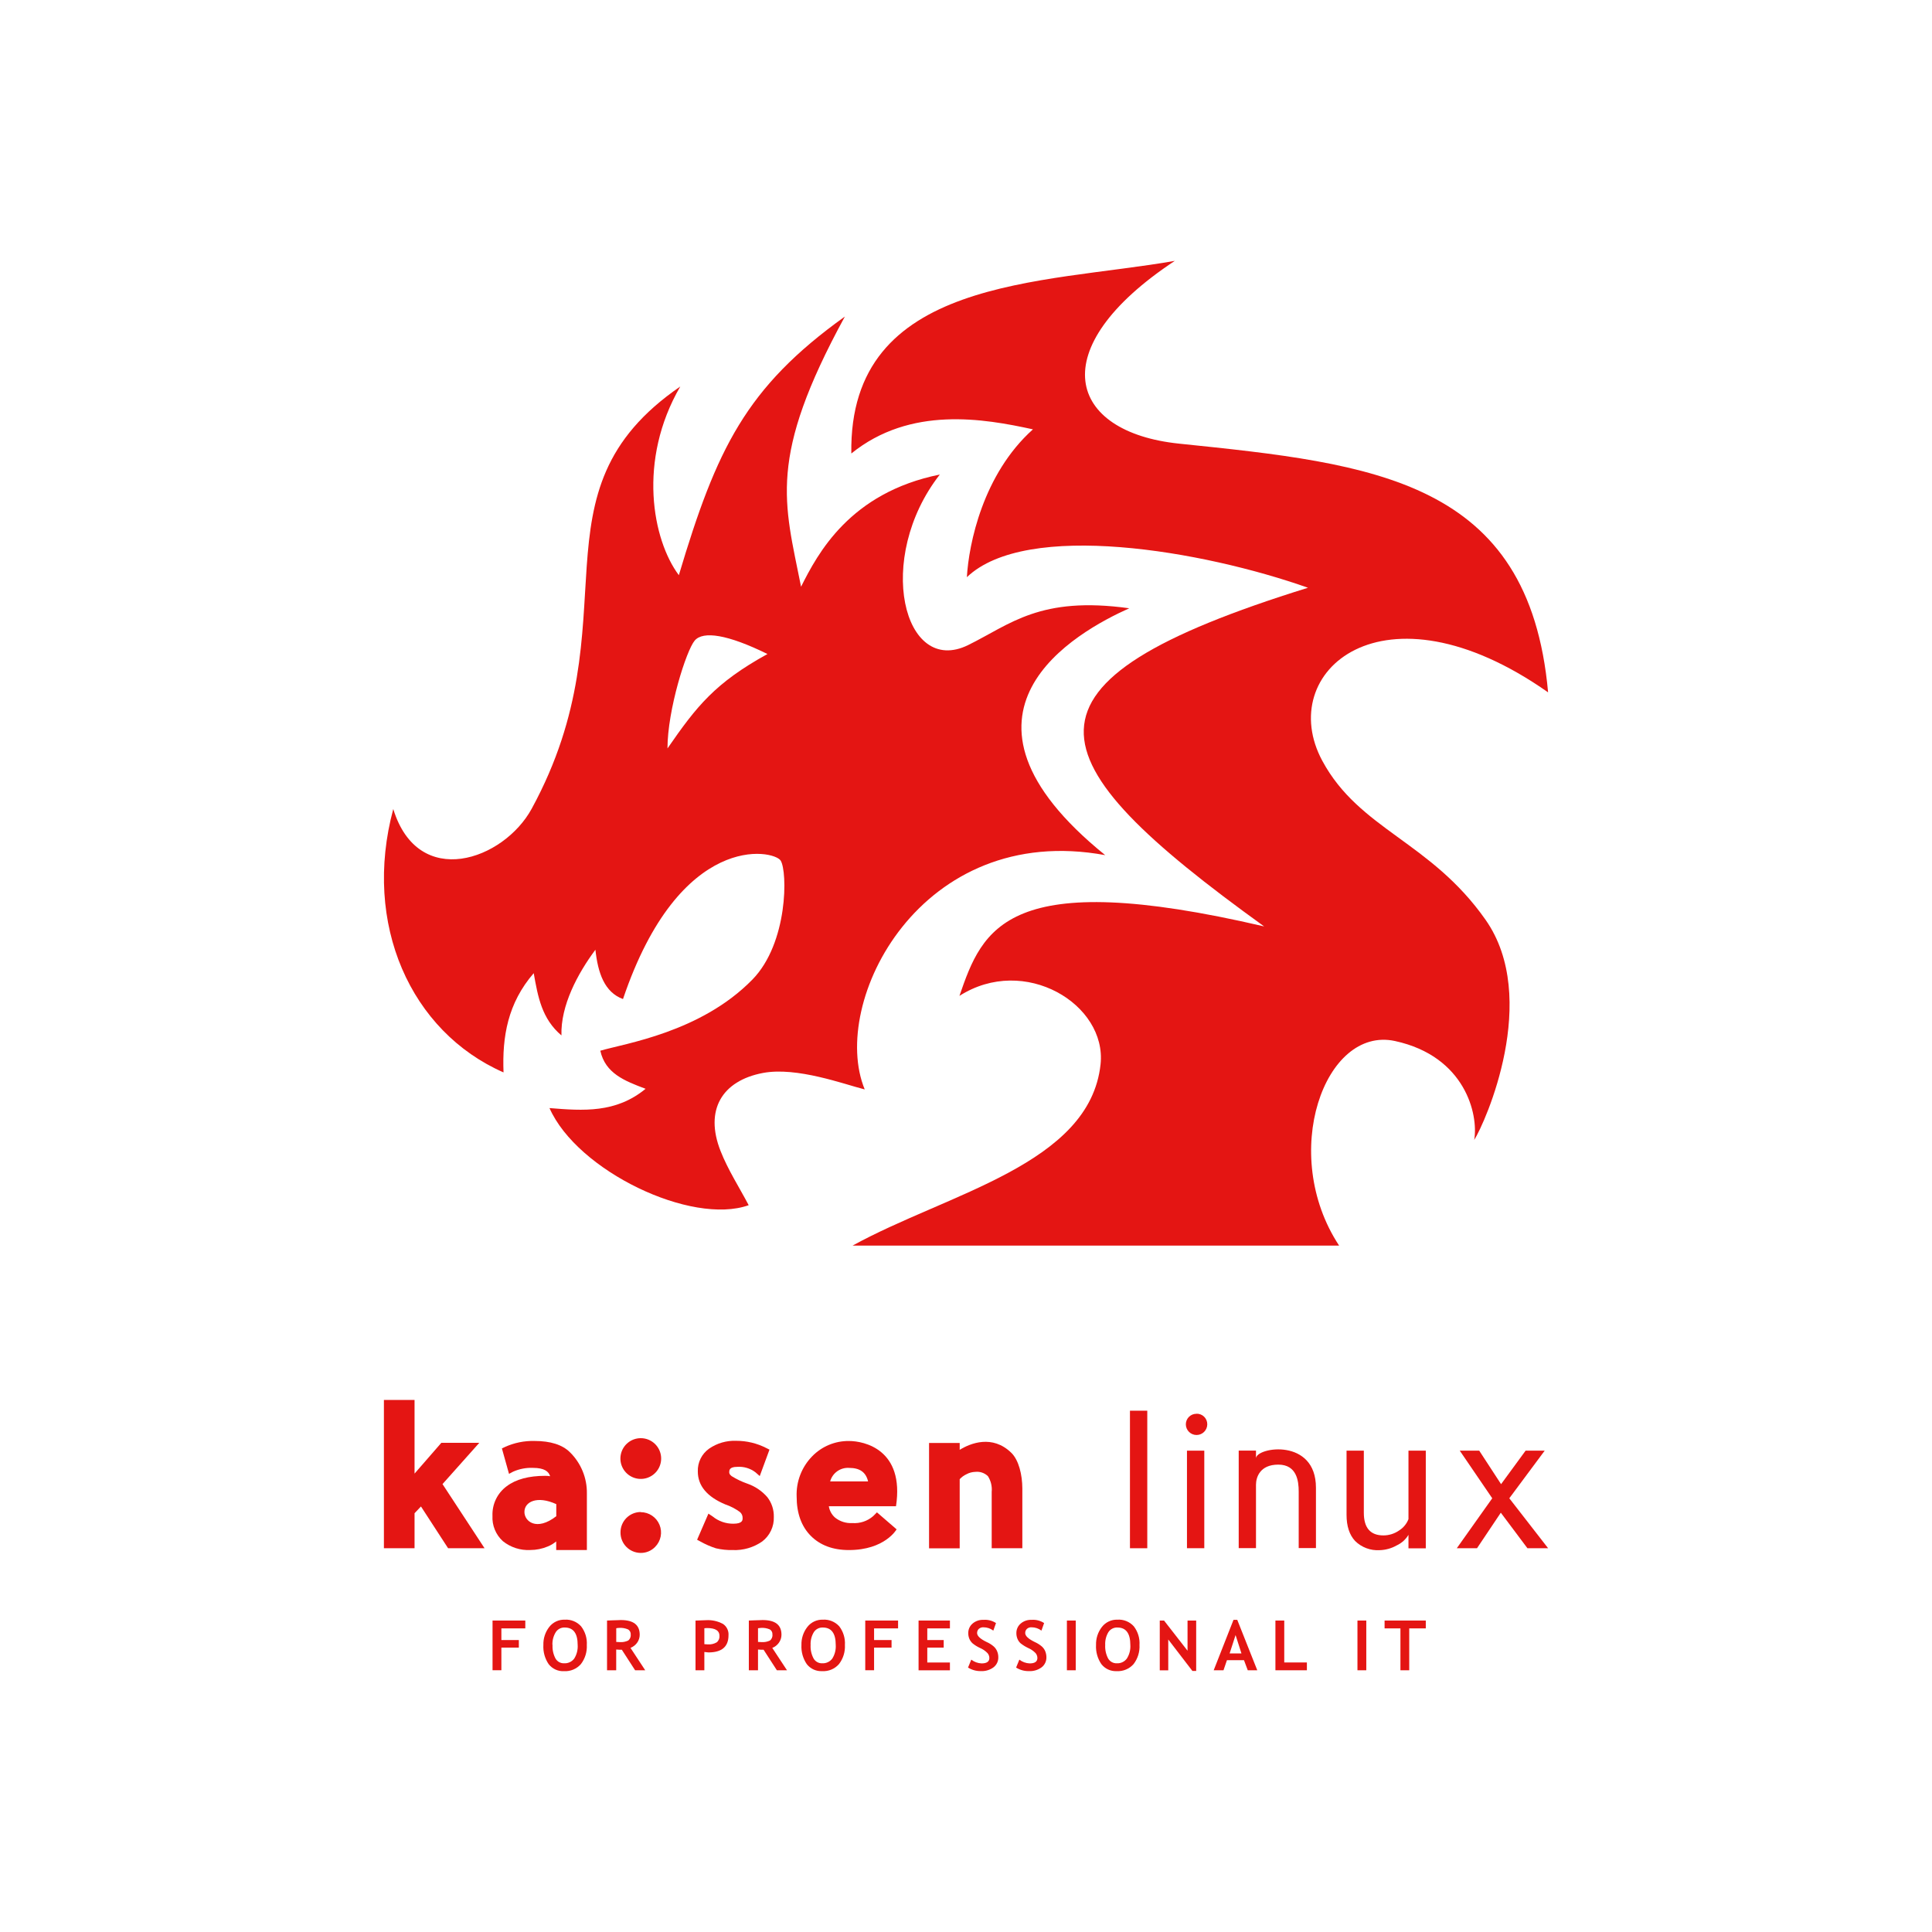
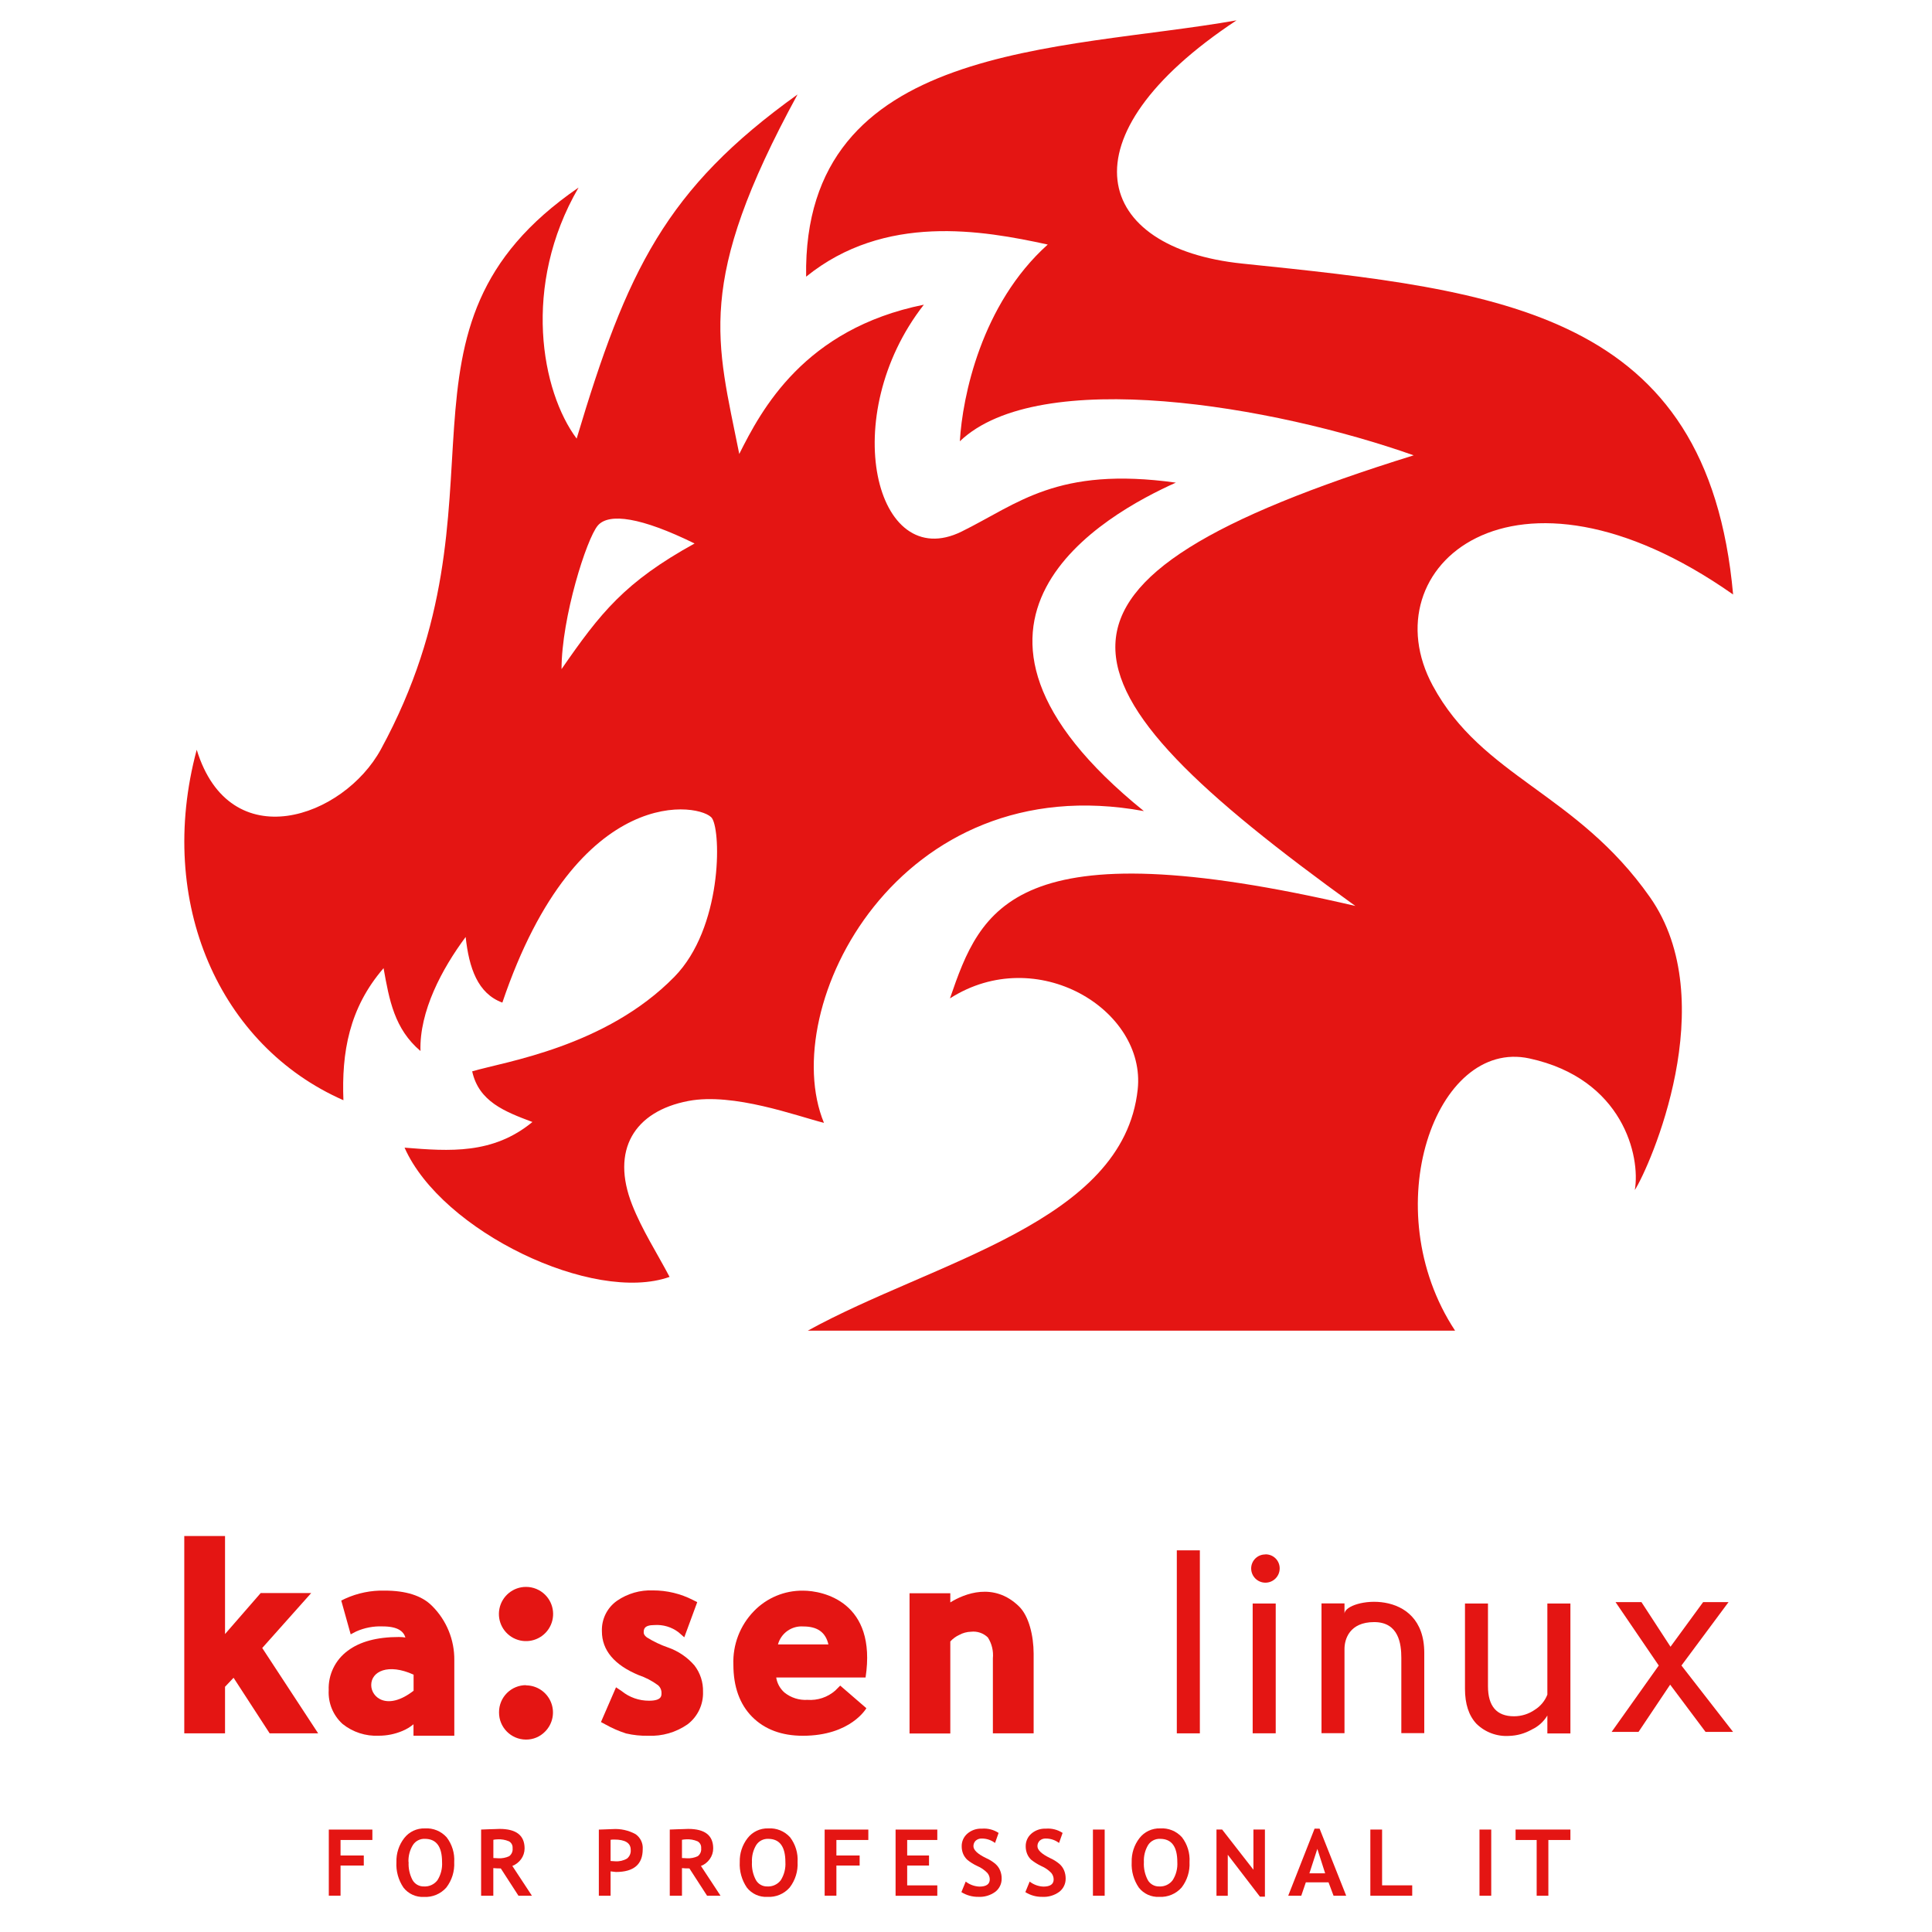
- <svg xmlns="http://www.w3.org/2000/svg" id="Calque_1" data-name="Calque 1" viewBox="0 0 512 512">
-   <defs>
-     <style>.cls-1{fill:#e41513;}</style>
+ <svg xmlns="http://www.w3.org/2000/svg" id="Calque_1" data-name="Calque 1" viewBox="0 0 512 512" version="1.1">
+   <defs id="defs4">
+     <style id="style2">.cls-1{fill:#333;}</style>
  </defs>
-   <path class="cls-1" d="M393.68,243.74c14.61,20.79-.06,53.76-3,58.35,1.16-6.7-2.34-22.16-21-26.21s-30.79,29.94-14.8,54.22H225.94c25.13-13.86,62.87-21.49,65.72-48.05,1.7-15.87-20.12-29.18-37.4-18.13,6.16-17.85,12.38-34.36,80.75-18.41-61.83-44.58-69.5-64.55,11.62-89.75-27.82-9.84-74.6-17.9-90.4-2.8.51-8.83,4.26-27.3,17.51-39.18-13-2.84-32.47-6.27-48.13,6.4-.74-46.78,50.73-44.88,85.73-51.05-35.27,23.32-28.34,45.39,1.13,48.44,51.7,5.34,92.73,9.55,97.79,65.91-43.84-30.79-72.52-5.35-59.83,18.15C360.3,219.91,379.07,222.94,393.68,243.74Z" />
-   <path class="cls-1" d="M299.26,161.2c-23.68-3.29-31.47,4.23-42.69,9.75-17.16,8.44-24.85-23-7.51-45.19-23.88,4.81-32.39,21-36.77,29.73-4.47-22.48-8.9-34,11.61-71.6-26.26,18.82-34,35.07-44,68.54-7-9.35-11-30.4.38-50-41,28.16-12,61.6-39.36,111.86-7.44,13.68-30.08,21.66-36.7.11-8.2,30.52,4.63,59,29.22,69.8-.37-9.46,1.1-18.32,8-26.3,1.13,6.37,2.17,12.11,7.35,16.5-.24-7.91,4.28-16.37,9-22.71.67,6.16,2.39,11.26,7.31,13.07,15.08-44.56,39.94-39.58,41.78-36.7s2,21.85-7.5,31.55c-13.7,14-33.85,16.93-40.29,18.84,1.32,6,6.42,8,12,10.09-7.86,6.47-16.5,5.84-25.47,5.11,7.38,16.69,37.63,31.14,52.79,25.74-2.5-4.75-5.48-9.35-7.45-14.35-4.3-10.89.39-18.63,11.2-20.69,9-1.71,21.58,3,27,4.36-9.5-23.06,14.79-71.09,63.73-62.09C246.23,188.87,285.45,167.4,299.26,161.2ZM176.89,198.34c0-10.25,5-26,7.22-28.59s8.68-1.64,19.28,3.57C189.48,181,184.64,187.13,176.89,198.34Z" />
-   <polygon class="cls-1" points="127.02 382.36 116.96 382.36 109.86 390.52 109.86 371 101.74 371 101.74 410.3 109.86 410.3 109.86 401.02 111.56 399.23 118.75 410.3 128.41 410.3 117.27 393.3 127.02 382.36" />
-   <path class="cls-1" d="M169.82,381.13a5.4,5.4,0,1,0,3.8,1.57A5.4,5.4,0,0,0,169.82,381.13Z" />
-   <path class="cls-1" d="M169.82,400.7a5.37,5.37,0,0,0-5.38,5.37v.06a5.38,5.38,0,0,0,5.35,5.41h0a5.23,5.23,0,0,0,3.82-1.59,5.4,5.4,0,0,0-3.82-9.21Z" />
-   <path class="cls-1" d="M198.08,393.19a20.67,20.67,0,0,1-4.19-2c-.63-.48-.63-.84-.63-1,0-.55,0-1.46,2.12-1.46a7.14,7.14,0,0,1,4.82,1.44l1.14,1,2.58-7-.83-.42a17.41,17.41,0,0,0-8-1.92,11.78,11.78,0,0,0-7.16,2.07,7.1,7.1,0,0,0-3,6.07c0,3.77,2.46,6.71,7.32,8.73a14.06,14.06,0,0,1,3.84,2,2,2,0,0,1,.71,1.63c0,.51,0,1.47-2.48,1.47a8.6,8.6,0,0,1-5.46-1.92l-1.12-.75-3,6.92.86.46a22.11,22.11,0,0,0,4.14,1.81,17.68,17.68,0,0,0,4.41.46A12.74,12.74,0,0,0,202,408.5a7.81,7.81,0,0,0,3.07-6.49,8.22,8.22,0,0,0-1.72-5.25A12.33,12.33,0,0,0,198.08,393.19Z" />
-   <path class="cls-1" d="M225,381.88a13.37,13.37,0,0,0-9.8,4.09,14.47,14.47,0,0,0-4.08,10.64c0,4.4,1.26,7.9,3.74,10.4s5.88,3.77,10.09,3.77c9.57,0,12.66-5.49,12.66-5.49l-5.21-4.5-1,1a7.58,7.58,0,0,1-5.53,1.84,6.67,6.67,0,0,1-4.58-1.46,5,5,0,0,1-1.64-3h17.8C239.74,384.13,229,381.88,225,381.88Zm-5,10.71a4.87,4.87,0,0,1,5.05-3.58c2.8,0,4.43,1.14,5,3.58Z" />
-   <path class="cls-1" d="M317.08,374.67a2.79,2.79,0,0,0-2.82,2.78v0a2.84,2.84,0,0,0,5.68,0v0a2.78,2.78,0,0,0-2.86-2.8Z" />
-   <path class="cls-1" d="M373.26,402.59a6.22,6.22,0,0,1-2.48,3,7.28,7.28,0,0,1-4.16,1.31q-5.19,0-5.19-6V384.44h-4.58v17q0,4.49,2.26,6.93a8.49,8.49,0,0,0,6.5,2.44,9.7,9.7,0,0,0,4.55-1.27,7.1,7.1,0,0,0,3.1-2.79v3.57h4.59V384.44h-4.59Z" />
-   <polygon class="cls-1" points="399.98 397.06 409.36 384.44 404.3 384.44 397.8 393.32 392.01 384.44 386.85 384.44 395.46 397.06 386.07 410.29 391.43 410.29 397.73 400.88 404.78 410.29 410.26 410.29 399.98 397.06" />
-   <rect class="cls-1" x="314.56" y="384.44" width="4.59" height="25.85" />
-   <path class="cls-1" d="M268,385c-5-4.87-10.85-2.53-13.67-.78v-1.82h-8.12v27.93h8.12V392a5.52,5.52,0,0,1,1.77-1.3,5.19,5.19,0,0,1,2.37-.64,4.13,4.13,0,0,1,3.34,1.14,6.55,6.55,0,0,1,1,4.16v14.94h8.12V394.44C270.92,390.87,270,386.94,268,385Z" />
-   <rect class="cls-1" x="299.45" y="373.85" width="4.59" height="36.45" />
-   <path class="cls-1" d="M332.85,386.42v-2h-4.58v25.85h4.58V393.48c0-1.93,1-5.34,5.91-5.34s5.41,4.37,5.41,7.12v15h4.57v-16C348.74,381.05,333.12,383.47,332.85,386.42Z" />
-   <path class="cls-1" d="M132.87,431.54v3.09h4.63v2h-4.63v6h-2.34V429.46h8.68v2.08Z" />
-   <path class="cls-1" d="M144,435.94a7.43,7.43,0,0,1,1.54-4.76,5,5,0,0,1,4.13-1.95A5.36,5.36,0,0,1,154,431a7.34,7.34,0,0,1,1.51,4.95,7.65,7.65,0,0,1-1.57,5.06,5.55,5.55,0,0,1-4.46,1.87,4.85,4.85,0,0,1-4.07-1.85A8.2,8.2,0,0,1,144,435.94Zm2.43,0a6.85,6.85,0,0,0,.78,3.58,2.53,2.53,0,0,0,2.28,1.27,3.14,3.14,0,0,0,2.68-1.24,6.05,6.05,0,0,0,.92-3.61q0-4.63-3.42-4.63a2.68,2.68,0,0,0-2.4,1.25A6,6,0,0,0,146.4,435.94Z" />
-   <path class="cls-1" d="M168.31,442.64l-3.52-5.44c-.36,0-.85,0-1.49-.06v5.5h-2.43V429.46l1.52-.06c.89,0,1.6-.07,2.14-.07,3.34,0,5,1.29,5,3.89a3.63,3.63,0,0,1-.69,2.13,4,4,0,0,1-1.75,1.36l3.9,5.93Zm-5-11.14v3.63c.44,0,.77.05,1,.05a4.54,4.54,0,0,0,2.15-.41,1.74,1.74,0,0,0,.68-1.61,1.4,1.4,0,0,0-.73-1.36,5,5,0,0,0-2.29-.39,4.57,4.57,0,0,0-.82.09Z" />
-   <path class="cls-1" d="M186.66,437.79v4.85h-2.34V429.47l2.73-.1a8.36,8.36,0,0,1,4.57,1,3.33,3.33,0,0,1,1.44,3q0,4.54-5.34,4.54C187.37,437.88,187,437.84,186.66,437.79Zm0-6.29v4.22q.59.06.93.06a4.07,4.07,0,0,0,2.34-.54,2,2,0,0,0,.74-1.74c0-1.37-1.1-2.05-3.3-2.05A4.24,4.24,0,0,0,186.66,431.5Z" />
-   <path class="cls-1" d="M205.88,442.64l-3.52-5.44a14.75,14.75,0,0,1-1.48-.06v5.5h-2.43V429.46l1.52-.06c.88,0,1.59-.07,2.13-.07,3.35,0,5,1.29,5,3.89a3.63,3.63,0,0,1-.69,2.13,3.8,3.8,0,0,1-1.75,1.36l3.9,5.93Zm-5-11.14v3.63c.43,0,.76.05,1,.05a4.5,4.5,0,0,0,2.14-.41,1.74,1.74,0,0,0,.68-1.61,1.4,1.4,0,0,0-.72-1.36,5,5,0,0,0-2.3-.39A5.29,5.29,0,0,0,200.88,431.5Z" />
-   <path class="cls-1" d="M212.39,435.94a7.42,7.42,0,0,1,1.55-4.76,5,5,0,0,1,4.12-1.95,5.4,5.4,0,0,1,4.35,1.76,7.39,7.39,0,0,1,1.5,4.95,7.63,7.63,0,0,1-1.57,5.06,5.49,5.49,0,0,1-4.46,1.87,4.85,4.85,0,0,1-4.07-1.85A8.22,8.22,0,0,1,212.39,435.94Zm2.43,0a6.77,6.77,0,0,0,.79,3.58,2.52,2.52,0,0,0,2.27,1.27,3.14,3.14,0,0,0,2.68-1.24,6.05,6.05,0,0,0,.92-3.61q0-4.63-3.42-4.63a2.71,2.71,0,0,0-2.4,1.25A6,6,0,0,0,214.82,435.94Z" />
-   <path class="cls-1" d="M231.64,431.54v3.09h4.63v2h-4.63v6H229.3V429.46H238v2.08Z" />
-   <path class="cls-1" d="M245.74,431.54v3.09h4.35v2h-4.35v3.95h6v2.07h-8.31V429.46h8.31v2.08Z" />
-   <path class="cls-1" d="M256.54,441.92l.86-2.1a4.75,4.75,0,0,0,2.73,1c1.37,0,2.06-.48,2.06-1.44a2,2,0,0,0-.49-1.29,6.1,6.1,0,0,0-2-1.37,9.2,9.2,0,0,1-2-1.25,3.58,3.58,0,0,1-.81-1.16,3.89,3.89,0,0,1-.29-1.5,3.25,3.25,0,0,1,1.12-2.53,4.11,4.11,0,0,1,2.88-1,5.29,5.29,0,0,1,3.35.85l-.71,2a4.29,4.29,0,0,0-2.6-.88,1.75,1.75,0,0,0-1.25.42,1.49,1.49,0,0,0-.45,1.11c0,.76.84,1.55,2.51,2.36a7.32,7.32,0,0,1,1.91,1.2,3.49,3.49,0,0,1,.89,1.26,4.06,4.06,0,0,1,.31,1.62,3.25,3.25,0,0,1-1.27,2.64,5.23,5.23,0,0,1-3.38,1A6.18,6.18,0,0,1,256.54,441.92Z" />
-   <path class="cls-1" d="M269.28,441.92l.86-2.1a4.75,4.75,0,0,0,2.73,1c1.37,0,2.05-.48,2.05-1.44a2.07,2.07,0,0,0-.48-1.29,6.1,6.1,0,0,0-2-1.37,10.32,10.32,0,0,1-2-1.25,3.31,3.31,0,0,1-.8-1.16,3.89,3.89,0,0,1-.29-1.5,3.25,3.25,0,0,1,1.12-2.53,4.11,4.11,0,0,1,2.88-1,5.29,5.29,0,0,1,3.35.85l-.71,2a4.29,4.29,0,0,0-2.6-.88,1.69,1.69,0,0,0-1.25.42,1.49,1.49,0,0,0-.45,1.11c0,.76.84,1.55,2.51,2.36a7.77,7.77,0,0,1,1.91,1.2,3.49,3.49,0,0,1,.89,1.26,4.25,4.25,0,0,1,.31,1.62,3.26,3.26,0,0,1-1.27,2.64,5.22,5.22,0,0,1-3.39,1A6.09,6.09,0,0,1,269.28,441.92Z" />
-   <path class="cls-1" d="M282.74,442.64V429.46h2.34v13.18Z" />
-   <path class="cls-1" d="M290.46,435.94a7.43,7.43,0,0,1,1.54-4.76,5,5,0,0,1,4.13-1.95,5.36,5.36,0,0,1,4.34,1.76,7.34,7.34,0,0,1,1.51,4.95,7.65,7.65,0,0,1-1.57,5.06,5.55,5.55,0,0,1-4.46,1.87,4.85,4.85,0,0,1-4.07-1.85A8.2,8.2,0,0,1,290.46,435.94Zm2.43,0a6.85,6.85,0,0,0,.78,3.58,2.53,2.53,0,0,0,2.28,1.27,3.12,3.12,0,0,0,2.67-1.24,6,6,0,0,0,.93-3.61q0-4.63-3.42-4.63a2.7,2.7,0,0,0-2.41,1.25A6.05,6.05,0,0,0,292.89,435.94Z" />
-   <path class="cls-1" d="M316,442.82l-6.4-8.34v8.17h-2.25V429.46h1.13l6.23,8v-8H317v13.36Z" />
-   <path class="cls-1" d="M330.67,442.64l-1-2.67h-4.52l-.91,2.67h-2.6l5.25-13.36h1l5.3,13.36Zm-3.23-9.33-1.58,4.87H329Z" />
-   <path class="cls-1" d="M338,442.64V429.46h2.34v11.11h6v2.07Z" />
-   <path class="cls-1" d="M359.74,442.64V429.46h2.34v13.18Z" />
-   <path class="cls-1" d="M373.46,431.54v11.1h-2.33v-11.1h-4.2v-2.08h10.92v2.08Z" />
-   <path class="cls-1" d="M151.05,384.87c-2-2-5.18-3-9.39-3a17.89,17.89,0,0,0-7.86,1.6l-.79.38,1.88,6.73L136,390a11.76,11.76,0,0,1,5.23-1c3.09,0,4.19,1,4.56,2.21a8,8,0,0,0-1.3-.1c-4.35,0-7.78.92-10.2,2.75a9.29,9.29,0,0,0-3.78,7.85,8.45,8.45,0,0,0,2.75,6.71,10.71,10.71,0,0,0,7.25,2.35,12,12,0,0,0,4.66-.94,8.43,8.43,0,0,0,2.23-1.34v2.28h8.13v-15A15,15,0,0,0,151.05,384.87Zm-3.63,16.94c-5.24,4.07-8.46,1.34-8.44-1.14,0-2.69,3.35-4.38,8.44-2.06Z" />
+   <polygon class="cls-1" points="404.29,384.16 397.79,393.05 392,384.16 386.84,384.16 395.45,396.79 386.06,410.01 391.42,410.01 397.72,400.6 404.77,410.01 410.25,410.01 399.97,396.79 409.35,384.16 " id="polygon8" style="stroke-width:0.752;fill:#e41513;fill-opacity:1" transform="matrix(1.330411,0,0,1.330599,-86.52272,-86.58868)" />
+   <path class="cls-1" d="m 437.234,237.732 c 19.437,27.663 -0.08,71.533 -3.991,77.64 1.543,-8.915 -3.113,-29.486 -27.939,-34.875 -24.825,-5.389 -40.963,39.838 -19.69,72.145 H 214.07 c 33.433,-18.442 83.643,-28.595 87.435,-63.935 2.262,-21.117 -26.768,-38.827 -49.757,-24.124 8.195,-23.751 16.47,-45.719 107.431,-24.496 -82.259,-59.318 -92.464,-85.89 15.459,-119.421 -37.012,-13.093 -99.249,-23.818 -120.269,-3.726 0.679,-11.749 5.668,-36.325 23.296,-52.133 -17.295,-3.779 -43.198,-8.343 -64.033,8.516 -0.985,-62.245 67.492,-59.717 114.056,-67.927 -46.924,31.03 -37.704,60.396 1.503,64.454 68.782,7.105 123.369,12.707 130.101,87.7 -58.325,-40.969 -96.481,-7.119 -79.599,24.15 13.131,24.323 38.103,28.355 57.54,56.032 z" id="path10" style="stroke-width:1;fill:#e41513;fill-opacity:1" />
+   <path class="cls-1" d="m 311.616,127.904 c -31.504,-4.378 -41.868,5.628 -56.795,12.973 -22.83,11.23 -33.061,-30.604 -9.991,-60.13 C 213.059,87.148 201.738,108.69 195.91,120.306 189.963,90.394 184.07,75.066 211.356,25.035 176.42,50.077 166.122,71.699 152.818,116.235 143.505,103.793 138.184,75.784 153.324,49.705 98.777,87.174 137.359,131.67 100.959,198.545 c -9.898,18.203 -40.019,28.821 -48.826,0.146 -10.909,40.61 6.16,78.505 38.875,92.876 -0.492,-12.587 1.463,-24.377 10.643,-34.995 1.503,8.476 2.887,16.114 9.779,21.955 -0.319,-10.525 5.694,-21.782 11.974,-30.218 0.891,8.196 3.18,14.983 9.725,17.391 20.063,-59.292 53.137,-52.665 55.585,-48.833 2.448,3.832 2.661,29.074 -9.978,41.98 -18.227,18.628 -45.034,22.527 -53.602,25.068 1.756,7.984 8.541,10.645 15.965,13.426 -10.457,8.609 -21.952,7.771 -33.886,6.799 9.818,22.208 50.063,41.435 70.232,34.25 -3.326,-6.32 -7.291,-12.441 -9.912,-19.094 -5.721,-14.49 0.519,-24.789 14.901,-27.53 11.974,-2.275 28.71,3.992 35.921,5.801 -12.639,-30.684 19.677,-94.592 84.787,-82.617 -62.077,-50.23 -9.898,-78.798 8.475,-87.048 z m -162.802,49.418 c 0,-13.639 6.652,-34.596 9.606,-38.042 2.954,-3.446 11.548,-2.182 25.65,4.75 -18.506,10.219 -24.945,18.376 -35.256,33.292 z" id="path12" style="stroke-width:1;fill:#e41513;fill-opacity:1" />
+   <polygon class="cls-1" points="109.86,390.52 109.86,371 101.74,371 101.74,410.3 109.86,410.3 109.86,401.02 111.56,399.23 118.75,410.3 128.41,410.3 117.27,393.3 127.02,382.36 116.96,382.36 " id="polygon14" style="stroke-width:0.752;fill:#e41513;fill-opacity:1" transform="matrix(1.330411,0,0,1.330599,-86.52272,-86.58868)" />
+   <path class="cls-1" d="m 139.408,420.543 a 7.184,7.185 0 1 0 5.056,2.089 7.184,7.185 0 0 0 -5.056,-2.089 z" id="path16" style="stroke-width:1;fill:#e41513;fill-opacity:1" />
+   <path class="cls-1" d="m 139.408,446.583 a 7.144,7.145 0 0 0 -7.158,7.145 v 0.08 a 7.158,7.159 0 0 0 7.118,7.199 v 0 a 6.958,6.959 0 0 0 5.082,-2.116 7.184,7.185 0 0 0 -5.082,-12.255 z" id="path18" style="stroke-width:1;fill:#e41513;fill-opacity:1" />
+   <path class="cls-1" d="m 177.005,436.59 a 27.5,27.503 0 0 1 -5.574,-2.661 c -0.838,-0.639 -0.838,-1.118 -0.838,-1.331 0,-0.732 0,-1.943 2.82,-1.943 a 9.499,9.5 0 0 1 6.413,1.916 l 1.517,1.331 3.432,-9.314 -1.104,-0.559 a 23.162,23.166 0 0 0 -10.643,-2.555 15.672,15.674 0 0 0 -9.526,2.754 9.446,9.447 0 0 0 -3.991,8.077 c 0,5.016 3.273,8.928 9.739,11.616 a 18.706,18.708 0 0 1 5.109,2.661 2.661,2.661 0 0 1 0.945,2.169 c 0,0.679 0,1.956 -3.299,1.956 a 11.442,11.443 0 0 1 -7.264,-2.555 l -1.49,-0.998 -3.991,9.208 1.144,0.612 a 29.415,29.42 0 0 0 5.508,2.408 23.522,23.525 0 0 0 5.867,0.612 16.949,16.952 0 0 0 10.444,-3.034 10.391,10.392 0 0 0 4.084,-8.636 10.936,10.938 0 0 0 -2.288,-6.986 16.404,16.406 0 0 0 -7.011,-4.75 z" id="path20" style="stroke-width:1;fill:#e41513;fill-opacity:1" />
+   <path class="cls-1" d="m 212.82,421.541 a 17.788,17.79 0 0 0 -13.038,5.442 19.251,19.254 0 0 0 -5.428,14.158 c 0,5.855 1.676,10.512 4.976,13.838 3.299,3.326 7.823,5.016 13.424,5.016 12.732,0 16.843,-7.305 16.843,-7.305 l -6.931,-5.988 -1.33,1.331 a 10.085,10.086 0 0 1 -7.357,2.448 8.874,8.875 0 0 1 -6.093,-1.943 6.652,6.653 0 0 1 -2.182,-3.992 h 23.681 c 3.047,-20.012 -11.242,-23.006 -16.564,-23.006 z m -6.652,14.251 a 6.479,6.48 0 0 1 6.719,-4.764 c 3.725,0 5.894,1.517 6.652,4.764 z" id="path22" style="stroke-width:1;fill:#e41513;fill-opacity:1" />
+   <path class="cls-1" d="m 335.324,411.947 a 3.712,3.712 0 0 0 -3.752,3.699 v 0 a 3.778,3.779 0 0 0 7.557,0 v 0 a 3.699,3.699 0 0 0 -3.805,-3.726 z" id="path24" style="stroke-width:1;fill:#e41513;fill-opacity:1" />
+   <path class="cls-1" d="m 410.067,449.097 a 8.275,8.276 0 0 1 -3.299,3.992 9.685,9.687 0 0 1 -5.535,1.743 q -6.905,0 -6.905,-7.984 v -21.902 h -6.093 v 22.62 q 0,5.974 3.007,9.221 a 11.295,11.297 0 0 0 8.648,3.247 12.905,12.907 0 0 0 6.053,-1.69 9.446,9.447 0 0 0 4.124,-3.712 v 4.75 h 6.107 v -34.436 h -6.107 z" id="path26" style="stroke-width:1;fill:#e41513;fill-opacity:1" />
+   <rect class="cls-1" x="331.971" y="424.947" width="6.107" height="34.396" id="rect28" style="stroke-width:1;fill:#e41513;fill-opacity:1" />
+   <path class="cls-1" d="m 270.028,425.692 c -6.652,-6.48 -14.435,-3.366 -18.187,-1.038 v -2.422 h -10.803 v 37.164 h 10.803 v -24.39 a 7.344,7.345 0 0 1 2.355,-1.73 6.905,6.906 0 0 1 3.153,-0.852 5.495,5.495 0 0 1 4.444,1.517 8.714,8.715 0 0 1 1.33,5.535 v 19.879 h 10.803 v -21.103 c -0.013,-4.75 -1.237,-9.979 -3.898,-12.561 z" id="path30" style="stroke-width:1;fill:#e41513;fill-opacity:1" />
+   <rect class="cls-1" x="311.869" y="410.856" width="6.107" height="48.5" id="rect32" style="stroke-width:1;fill:#e41513;fill-opacity:1" />
+   <path class="cls-1" d="m 356.305,427.582 v -2.661 h -6.093 v 34.396 h 6.093 v -22.341 c 0,-2.568 1.33,-7.105 7.863,-7.105 6.532,0 7.198,5.815 7.198,9.474 v 19.959 h 6.08 v -21.29 c 0,-17.577 -20.781,-14.357 -21.14,-10.432 z" id="path34" style="stroke-width:1;fill:#e41513;fill-opacity:1" />
+   <path class="cls-1" d="m 90.249,487.618 v 4.112 h 6.16 v 2.661 h -6.16 v 7.984 h -3.113 v -17.524 h 11.548 v 2.768 z" id="path36" style="stroke-width:1;fill:#e41513;fill-opacity:1" />
+   <path class="cls-1" d="m 105.057,493.473 a 9.885,9.886 0 0 1 2.049,-6.334 6.652,6.653 0 0 1 5.495,-2.595 7.131,7.132 0 0 1 5.761,2.355 9.765,9.767 0 0 1 2.009,6.586 10.178,10.179 0 0 1 -2.089,6.733 7.384,7.385 0 0 1 -5.934,2.488 6.452,6.453 0 0 1 -5.415,-2.462 10.909,10.911 0 0 1 -1.876,-6.773 z m 3.233,0 a 9.113,9.115 0 0 0 1.038,4.764 3.366,3.366 0 0 0 3.033,1.69 4.177,4.178 0 0 0 3.566,-1.65 8.049,8.05 0 0 0 1.224,-4.803 q 0,-6.161 -4.55,-6.161 a 3.566,3.566 0 0 0 -3.193,1.663 7.982,7.984 0 0 0 -1.157,4.497 z" id="path38" style="stroke-width:1;fill:#e41513;fill-opacity:1" />
+   <path class="cls-1" d="m 137.399,502.388 -4.683,-7.238 c -0.479,0 -1.131,0 -1.982,-0.08 v 7.318 h -3.233 v -17.537 l 2.022,-0.08 c 1.184,0 2.129,-0.093 2.847,-0.093 4.444,0 6.652,1.716 6.652,5.176 a 4.829,4.83 0 0 1 -0.918,2.834 5.322,5.322 0 0 1 -2.328,1.81 l 5.189,7.89 z m -6.652,-14.823 v 4.83 c 0.585,0 1.024,0.067 1.33,0.067 a 6.04,6.041 0 0 0 2.86,-0.546 2.315,2.315 0 0 0 0.905,-2.142 1.863,1.863 0 0 0 -0.971,-1.81 6.652,6.653 0 0 0 -3.047,-0.519 6.08,6.081 0 0 0 -1.091,0.12 z" id="path40" style="stroke-width:1;fill:#e41513;fill-opacity:1" />
+   <path class="cls-1" d="m 161.812,495.934 v 6.453 h -3.113 v -17.524 l 3.632,-0.133 a 11.122,11.124 0 0 1 6.08,1.331 4.43,4.431 0 0 1 1.916,3.992 q 0,6.041 -7.104,6.041 c -0.466,-0.04 -0.958,-0.093 -1.41,-0.16 z m 0,-8.369 v 5.615 q 0.785,0.08 1.237,0.08 a 5.415,5.416 0 0 0 3.113,-0.719 2.661,2.661 0 0 0 0.985,-2.315 c 0,-1.823 -1.463,-2.728 -4.39,-2.728 a 5.641,5.642 0 0 0 -0.945,0.067 z" id="path42" style="stroke-width:1;fill:#e41513;fill-opacity:1" />
+   <path class="cls-1" d="m 187.382,502.388 -4.683,-7.238 a 19.624,19.626 0 0 1 -1.969,-0.08 v 7.318 h -3.233 v -17.537 l 2.022,-0.08 c 1.171,0 2.115,-0.093 2.834,-0.093 4.457,0 6.652,1.716 6.652,5.176 a 4.829,4.83 0 0 1 -0.918,2.834 5.056,5.056 0 0 1 -2.328,1.81 l 5.189,7.89 z m -6.652,-14.823 v 4.83 c 0.572,0 1.011,0.067 1.33,0.067 a 5.987,5.988 0 0 0 2.847,-0.546 2.315,2.315 0 0 0 0.905,-2.142 1.863,1.863 0 0 0 -0.958,-1.81 6.652,6.653 0 0 0 -3.06,-0.519 7.038,7.039 0 0 0 -1.064,0.12 z" id="path44" style="stroke-width:1;fill:#e41513;fill-opacity:1" />
+   <path class="cls-1" d="m 196.043,493.473 a 9.872,9.873 0 0 1 2.062,-6.334 6.652,6.653 0 0 1 5.481,-2.595 7.184,7.185 0 0 1 5.787,2.342 9.832,9.833 0 0 1 1.996,6.586 10.151,10.152 0 0 1 -2.089,6.733 7.304,7.305 0 0 1 -5.934,2.488 6.452,6.453 0 0 1 -5.415,-2.462 10.936,10.938 0 0 1 -1.889,-6.759 z m 3.233,0 a 9.007,9.008 0 0 0 1.051,4.764 3.353,3.353 0 0 0 3.02,1.69 4.177,4.178 0 0 0 3.566,-1.65 8.049,8.05 0 0 0 1.224,-4.803 q 0,-6.161 -4.55,-6.161 a 3.605,3.606 0 0 0 -3.193,1.663 7.982,7.984 0 0 0 -1.118,4.497 z" id="path46" style="stroke-width:1;fill:#e41513;fill-opacity:1" />
+   <path class="cls-1" d="m 221.654,487.618 v 4.112 h 6.16 v 2.661 h -6.16 v 7.984 h -3.113 v -17.524 h 11.575 v 2.768 z" id="path48" style="stroke-width:1;fill:#e41513;fill-opacity:1" />
+   <path class="cls-1" d="m 240.413,487.618 v 4.112 h 5.787 v 2.661 h -5.787 v 5.256 h 7.982 v 2.754 h -11.056 v -17.551 h 11.056 v 2.768 z" id="path50" style="stroke-width:1;fill:#e41513;fill-opacity:1" />
+   <path class="cls-1" d="m 254.781,501.43 1.144,-2.794 a 6.319,6.32 0 0 0 3.632,1.331 c 1.823,0 2.741,-0.639 2.741,-1.916 a 2.661,2.661 0 0 0 -0.652,-1.716 8.116,8.117 0 0 0 -2.661,-1.823 12.24,12.242 0 0 1 -2.661,-1.663 4.763,4.764 0 0 1 -1.078,-1.544 5.175,5.176 0 0 1 -0.386,-1.996 4.324,4.324 0 0 1 1.49,-3.366 5.468,5.469 0 0 1 3.832,-1.331 7.038,7.039 0 0 1 4.457,1.131 l -0.945,2.661 a 5.707,5.708 0 0 0 -3.459,-1.171 2.328,2.329 0 0 0 -1.663,0.559 1.982,1.983 0 0 0 -0.599,1.477 c 0,1.011 1.118,2.062 3.339,3.14 a 9.739,9.74 0 0 1 2.541,1.597 4.643,4.644 0 0 1 1.184,1.677 5.401,5.402 0 0 1 0.412,2.156 4.324,4.324 0 0 1 -1.69,3.513 6.958,6.959 0 0 1 -4.497,1.331 8.222,8.223 0 0 1 -4.483,-1.251 z" id="path52" style="stroke-width:1;fill:#e41513;fill-opacity:1" />
+   <path class="cls-1" d="m 271.73,501.43 1.144,-2.794 a 6.319,6.32 0 0 0 3.632,1.331 c 1.823,0 2.727,-0.639 2.727,-1.916 a 2.754,2.754 0 0 0 -0.639,-1.716 8.116,8.117 0 0 0 -2.661,-1.823 13.73,13.732 0 0 1 -2.661,-1.663 4.404,4.404 0 0 1 -1.064,-1.544 5.175,5.176 0 0 1 -0.386,-1.996 4.324,4.324 0 0 1 1.49,-3.366 5.468,5.469 0 0 1 3.832,-1.331 7.038,7.039 0 0 1 4.457,1.131 l -0.945,2.661 a 5.707,5.708 0 0 0 -3.459,-1.171 2.248,2.249 0 0 0 -1.663,0.559 1.982,1.983 0 0 0 -0.599,1.477 c 0,1.011 1.118,2.062 3.339,3.14 a 10.337,10.339 0 0 1 2.541,1.597 4.643,4.644 0 0 1 1.184,1.677 5.654,5.655 0 0 1 0.412,2.156 4.337,4.338 0 0 1 -1.69,3.513 6.945,6.946 0 0 1 -4.51,1.331 8.102,8.103 0 0 1 -4.483,-1.251 z" id="path54" style="stroke-width:1;fill:#e41513;fill-opacity:1" />
+   <path class="cls-1" d="m 289.638,502.388 v -17.537 h 3.113 v 17.537 z" id="path56" style="stroke-width:1;fill:#e41513;fill-opacity:1" />
+   <path class="cls-1" d="m 299.909,493.473 a 9.885,9.886 0 0 1 2.049,-6.334 6.652,6.653 0 0 1 5.495,-2.595 7.131,7.132 0 0 1 5.774,2.342 9.765,9.767 0 0 1 2.009,6.586 10.178,10.179 0 0 1 -2.089,6.733 7.384,7.385 0 0 1 -5.934,2.488 6.452,6.453 0 0 1 -5.415,-2.462 10.909,10.911 0 0 1 -1.889,-6.759 z m 3.233,0 a 9.113,9.115 0 0 0 1.038,4.764 3.366,3.366 0 0 0 3.033,1.69 4.151,4.151 0 0 0 3.552,-1.65 7.982,7.984 0 0 0 1.237,-4.803 q 0,-6.161 -4.55,-6.161 a 3.592,3.593 0 0 0 -3.206,1.663 8.049,8.05 0 0 0 -1.104,4.497 z" id="path58" style="stroke-width:1;fill:#e41513;fill-opacity:1" />
+   <path class="cls-1" d="m 333.887,502.627 -8.515,-11.097 v 10.871 h -2.993 v -17.551 h 1.503 l 8.288,10.645 v -10.645 h 3.047 v 17.777 z" id="path60" style="stroke-width:1;fill:#e41513;fill-opacity:1" />
+   <path class="cls-1" d="m 353.404,502.388 -1.33,-3.553 h -6.013 l -1.211,3.553 h -3.459 l 6.985,-17.777 h 1.33 l 7.051,17.777 z m -4.297,-12.414 -2.102,6.48 h 4.177 z" id="path62" style="stroke-width:1;fill:#e41513;fill-opacity:1" />
+   <path class="cls-1" d="m 363.156,502.388 v -17.537 h 3.113 v 14.783 h 7.982 v 2.754 z" id="path64" style="stroke-width:1;fill:#e41513;fill-opacity:1" />
+   <path class="cls-1" d="m 392.079,502.388 v -17.537 h 3.113 v 17.537 z" id="path66" style="stroke-width:1;fill:#e41513;fill-opacity:1" />
+   <path class="cls-1" d="m 410.333,487.618 v 14.77 h -3.1 v -14.77 h -5.588 v -2.768 h 14.528 v 2.768 z" id="path68" style="stroke-width:1;fill:#e41513;fill-opacity:1" />
+   <path class="cls-1" d="m 114.436,425.519 c -2.661,-2.661 -6.892,-3.992 -12.493,-3.992 a 23.801,23.804 0 0 0 -10.457,2.129 l -1.051,0.506 2.501,8.955 1.477,-0.772 a 15.646,15.648 0 0 1 6.958,-1.331 c 4.111,0 5.574,1.331 6.067,2.941 a 10.643,10.645 0 0 0 -1.73,-0.133 c -5.787,0 -10.351,1.224 -13.57,3.659 a 12.36,12.361 0 0 0 -5.029,10.445 11.242,11.244 0 0 0 3.659,8.928 14.249,14.251 0 0 0 9.645,3.127 15.965,15.967 0 0 0 6.2,-1.251 11.215,11.217 0 0 0 2.967,-1.783 v 3.034 h 10.816 v -19.959 a 19.956,19.959 0 0 0 -5.96,-14.504 z m -4.829,22.54 c -6.971,5.416 -11.255,1.783 -11.229,-1.517 0,-3.579 4.457,-5.828 11.229,-2.741 z" id="path70" style="stroke-width:1;fill:#e41513;fill-opacity:1" />
</svg>
